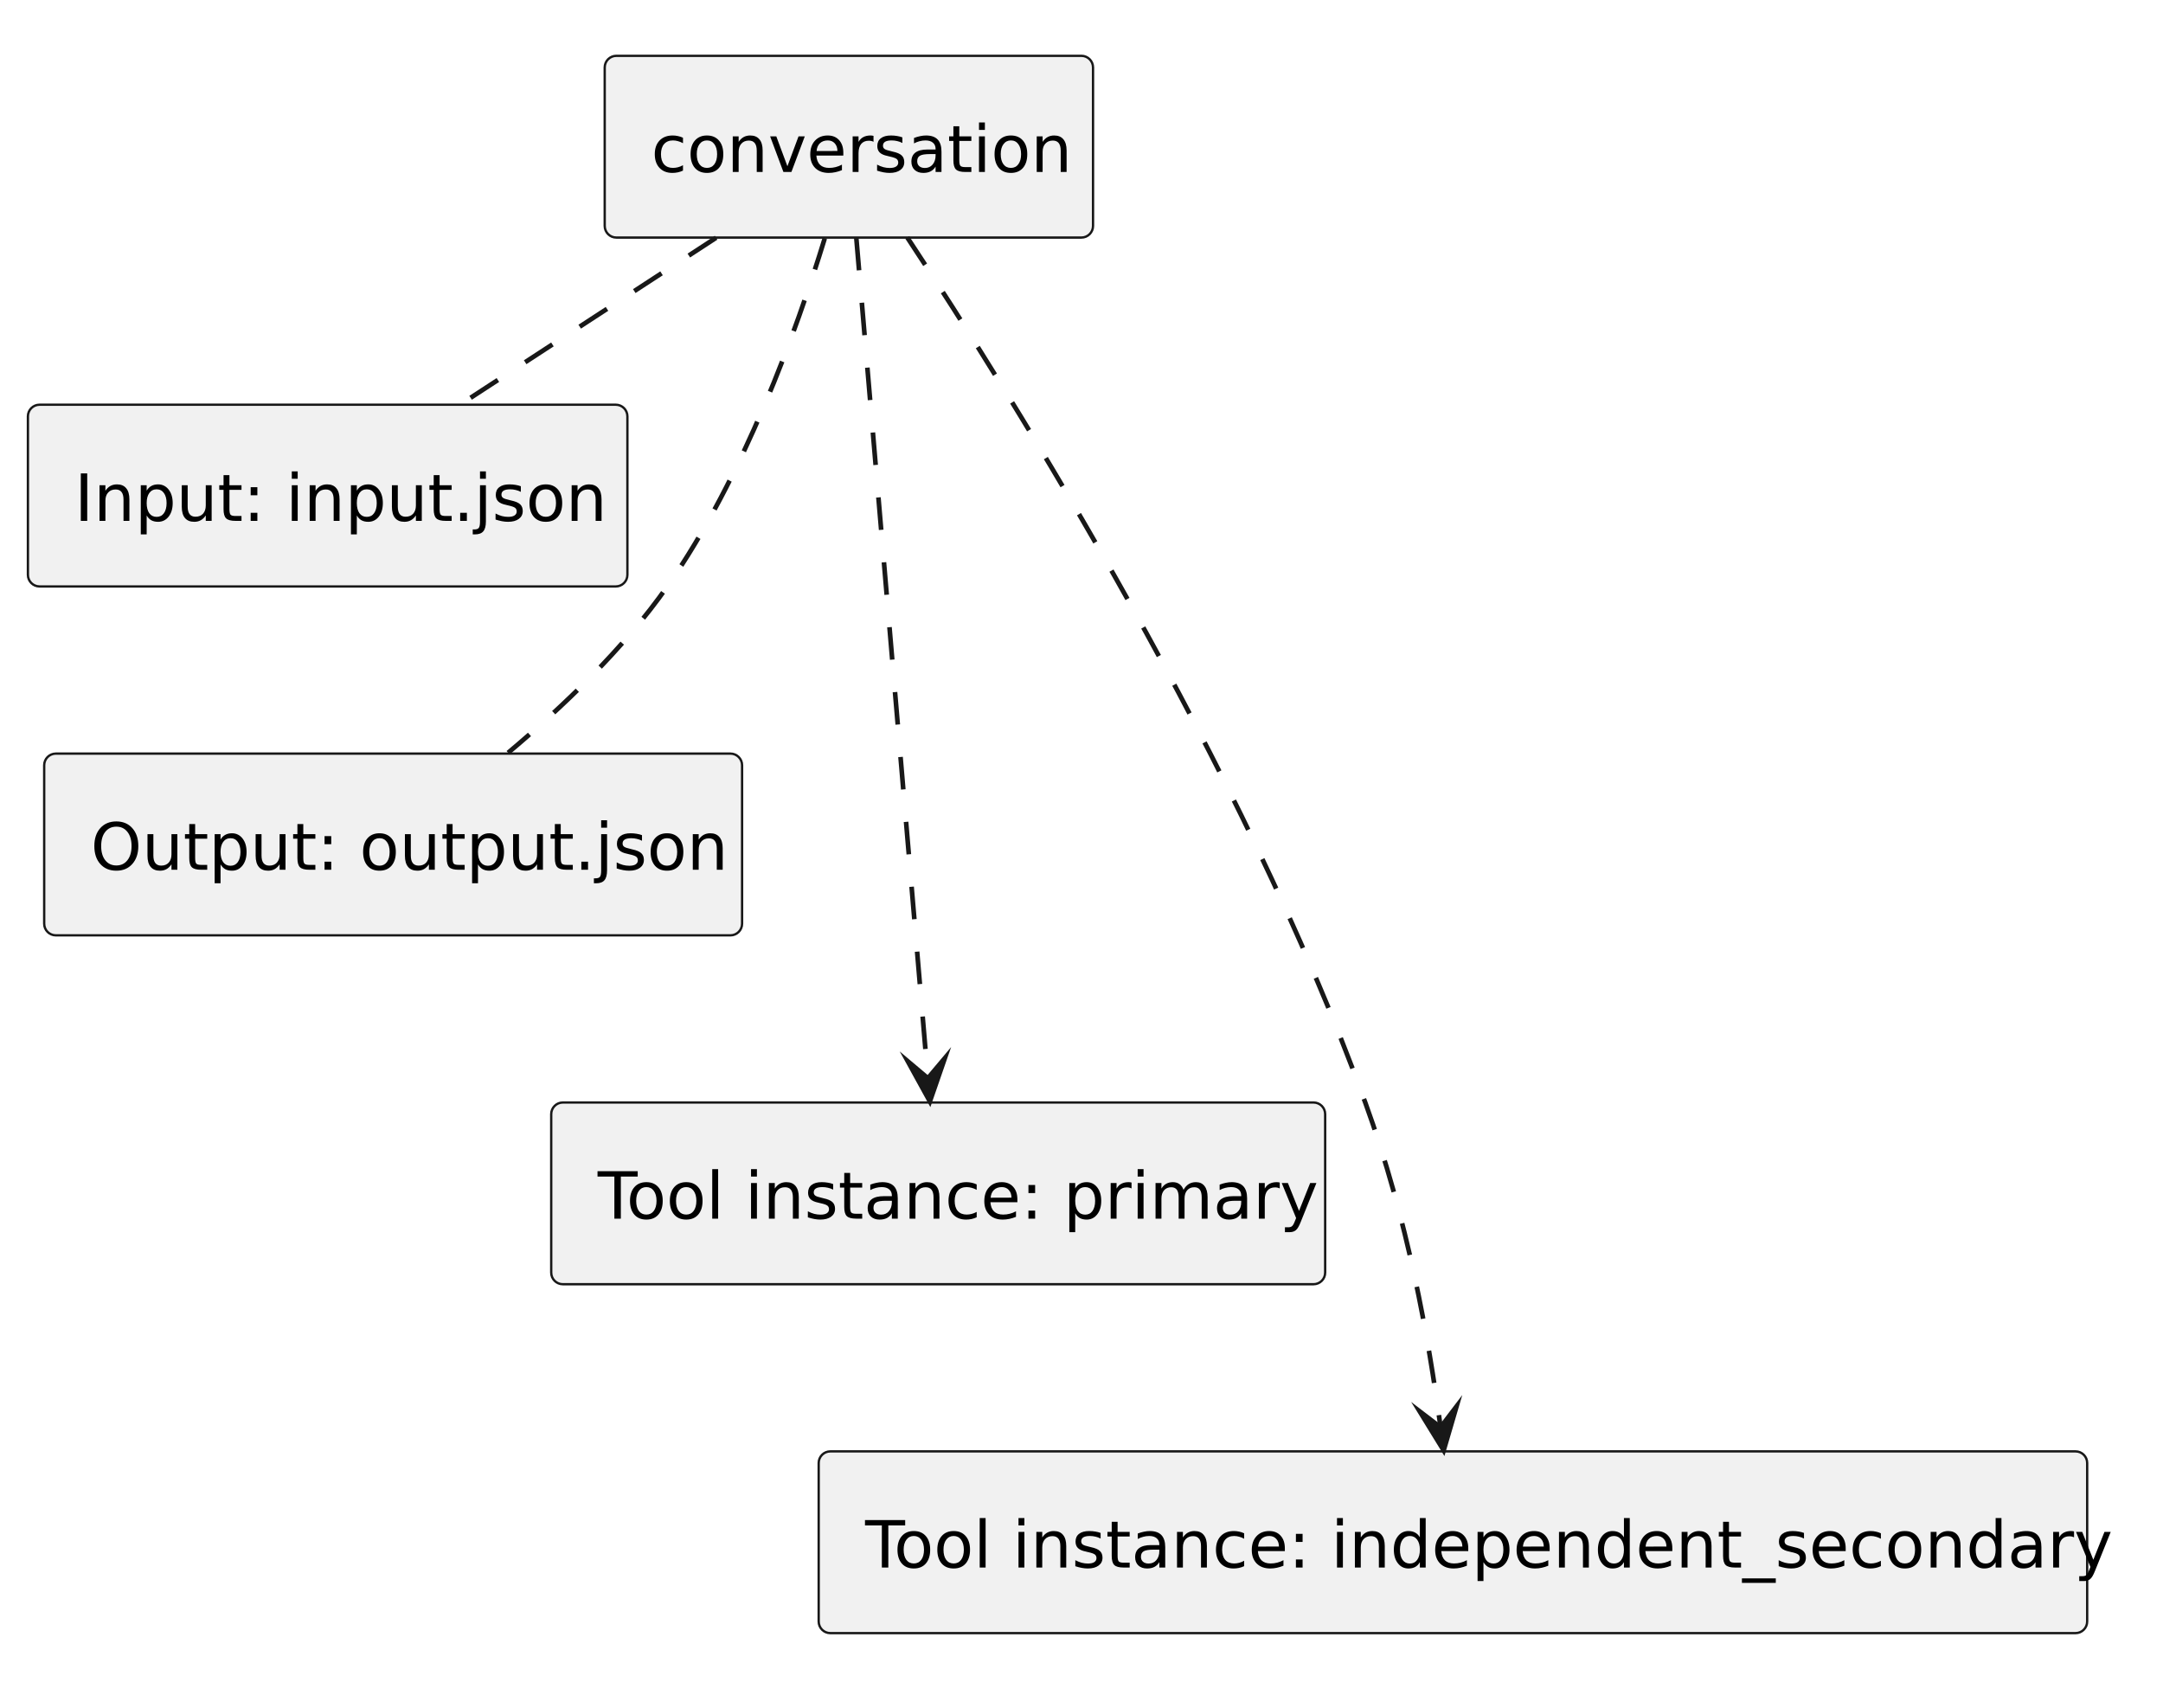
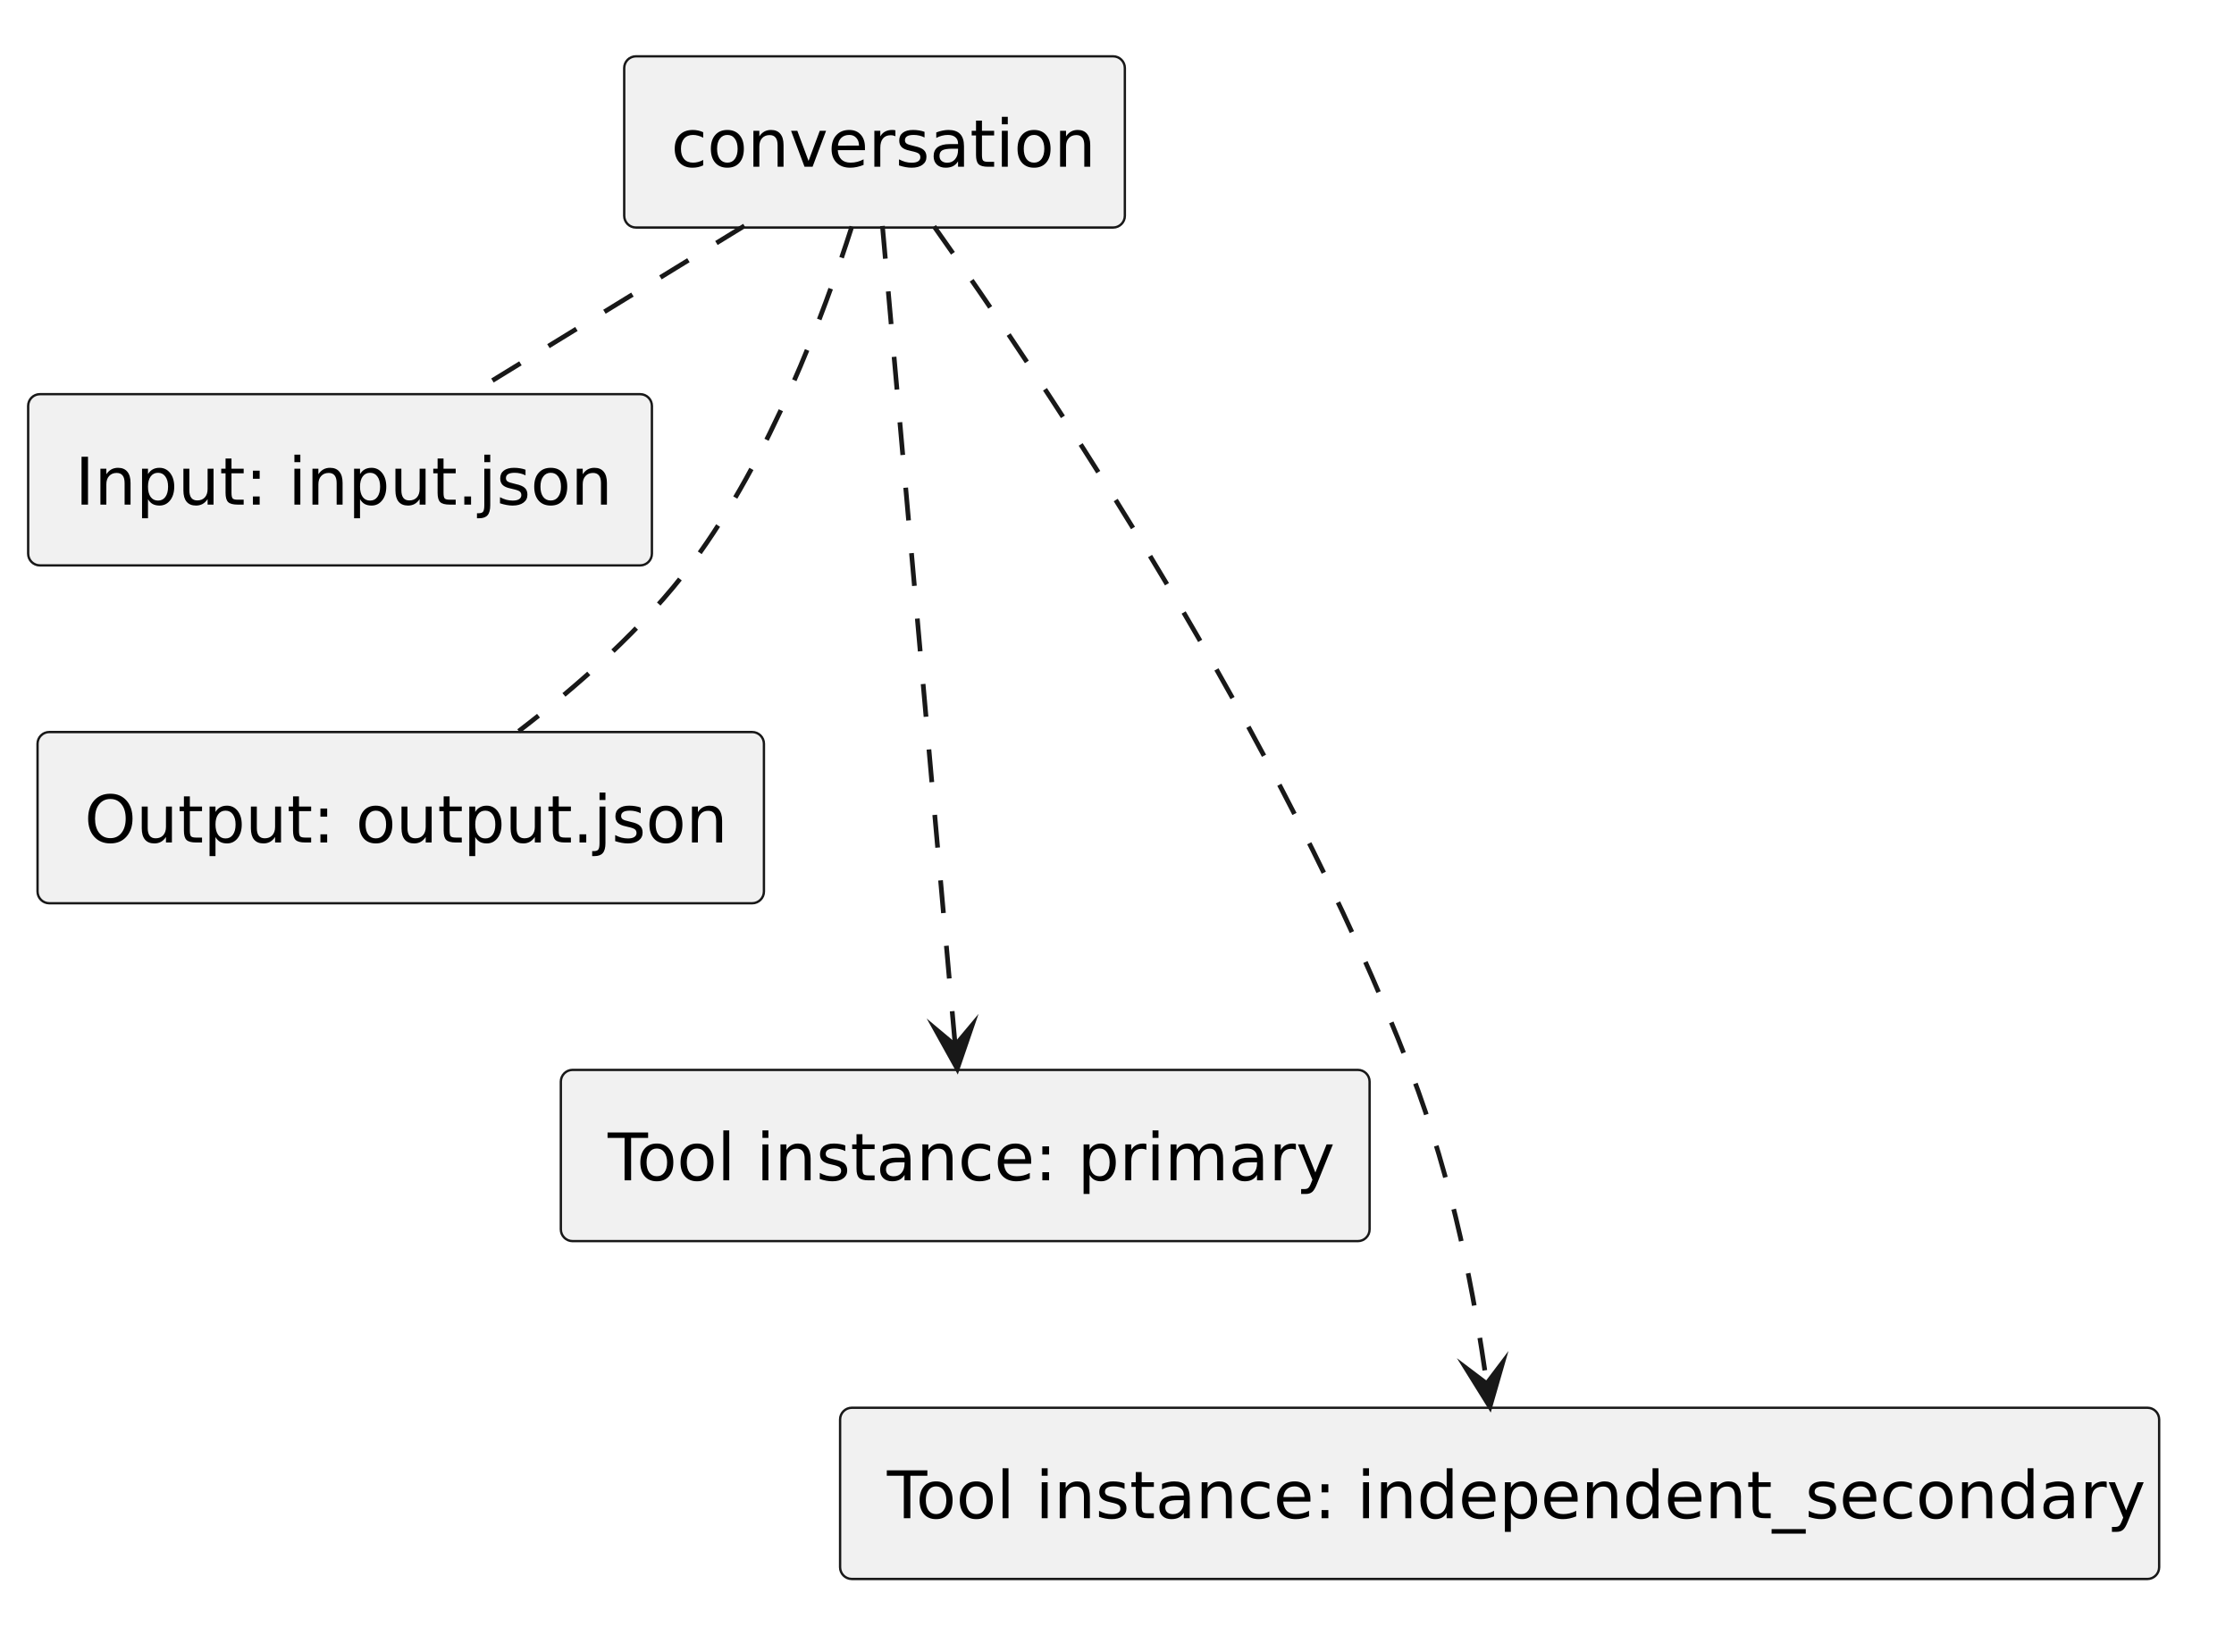
- <svg xmlns="http://www.w3.org/2000/svg" xmlns:xlink="http://www.w3.org/1999/xlink" version="1.1" data-diagram-type="DESCRIPTION" style="width:465px;height:367px;background:#FFFFFF;" width="465px" height="367px" viewBox="0 0 465 367" zoomAndPan="magnify" preserveAspectRatio="none" contentStyleType="text/css">
+ <svg xmlns="http://www.w3.org/2000/svg" xmlns:xlink="http://www.w3.org/1999/xlink" version="1.1" data-diagram-type="DESCRIPTION" style="width:476px;height:352px;background:#FFFFFF;" width="476px" height="352px" viewBox="0 0 476 352" zoomAndPan="magnify" preserveAspectRatio="none" contentStyleType="text/css">
  <defs />
  <g font-family="DejaVu Sans, Liberation Sans, Arial, sans-serif" lengthAdjust="spacing">
    <g class="entity" data-qualified-name="n0" id="ent0001" data-source-line="5">
      <a target="_top" href="//github.com/gorban/api-agent/blob/_____switch_branch_____/tests/integration/fixtures/tool_instances/independent/conversation.md.html" xlink:href="//github.com/gorban/api-agent/blob/_____switch_branch_____/tests/integration/fixtures/tool_instances/independent/conversation.md.html" xlink:type="simple" xlink:actuate="onRequest" xlink:show="new" title="//github.com/gorban/api-agent/blob/_____switch_branch_____/tests/integration/fixtures/tool_instances/independent/conversation.md.html" xlink:title="//github.com/gorban/api-agent/blob/_____switch_branch_____/tests/integration/fixtures/tool_instances/independent/conversation.md.html">
-         <rect x="130" y="12" width="104.98" height="39.068" fill="#F1F1F1" style="stroke:#181818;stroke-width:0.5;" rx="2.5" ry="2.5" />
-         <text x="140" y="36.966" fill="#000" font-size="14" textLength="84.98">conversation</text>
+         <rect x="133" y="12" width="106.673" height="36.488" fill="#F1F1F1" style="stroke:#181818;stroke-width:0.5;" rx="2.5" ry="2.5" />
+         <text x="143" y="35.535" fill="#000" font-size="14" textLength="86.673">conversation</text>
      </a>
    </g>
    <g class="entity" data-qualified-name="ref0" id="ent0002" data-source-line="6">
      <a target="_top" href="//github.com/gorban/api-agent/blob/_____switch_branch_____/tests/integration/fixtures/tool_instances/input.json" xlink:href="//github.com/gorban/api-agent/blob/_____switch_branch_____/tests/integration/fixtures/tool_instances/input.json" xlink:type="simple" xlink:actuate="onRequest" xlink:show="new" title="//github.com/gorban/api-agent/blob/_____switch_branch_____/tests/integration/fixtures/tool_instances/input.json" xlink:title="//github.com/gorban/api-agent/blob/_____switch_branch_____/tests/integration/fixtures/tool_instances/input.json">
-         <rect x="6" y="87" width="128.878" height="39.068" fill="#F1F1F1" style="stroke:#181818;stroke-width:0.5;" rx="2.5" ry="2.5" />
-         <text x="16" y="111.966" fill="#000" font-size="14" textLength="108.878">Input: input.json</text>
+         <rect x="6" y="84" width="132.902" height="36.488" fill="#F1F1F1" style="stroke:#181818;stroke-width:0.5;" rx="2.5" ry="2.5" />
+         <text x="16" y="107.535" fill="#000" font-size="14" textLength="112.902">Input: input.json</text>
      </a>
    </g>
    <g class="entity" data-qualified-name="ref1" id="ent0004" data-source-line="8">
      <a target="_top" href="//github.com/gorban/api-agent/blob/_____switch_branch_____/tests/integration/fixtures/tool_instances/output.json" xlink:href="//github.com/gorban/api-agent/blob/_____switch_branch_____/tests/integration/fixtures/tool_instances/output.json" xlink:type="simple" xlink:actuate="onRequest" xlink:show="new" title="//github.com/gorban/api-agent/blob/_____switch_branch_____/tests/integration/fixtures/tool_instances/output.json" xlink:title="//github.com/gorban/api-agent/blob/_____switch_branch_____/tests/integration/fixtures/tool_instances/output.json">
-         <rect x="9.5" y="162" width="150.032" height="39.068" fill="#F1F1F1" style="stroke:#181818;stroke-width:0.5;" rx="2.5" ry="2.5" />
-         <text x="19.5" y="186.966" fill="#000" font-size="14" textLength="130.032">Output: output.json</text>
+         <rect x="8" y="156" width="154.771" height="36.488" fill="#F1F1F1" style="stroke:#181818;stroke-width:0.5;" rx="2.5" ry="2.5" />
+         <text x="18" y="179.535" fill="#000" font-size="14" textLength="134.771">Output: output.json</text>
      </a>
    </g>
    <g class="entity" data-qualified-name="toolbinding0" id="ent0007" data-source-line="11">
      <a target="_top" href="//github.com/gorban/api-agent/blob/_____switch_branch_____/tests/integration/fixtures/tool_instances/independent/conversation.md.html#workflow-tool-node-conversation-primary" xlink:href="//github.com/gorban/api-agent/blob/_____switch_branch_____/tests/integration/fixtures/tool_instances/independent/conversation.md.html#workflow-tool-node-conversation-primary" xlink:type="simple" xlink:actuate="onRequest" xlink:show="new" title="//github.com/gorban/api-agent/blob/_____switch_branch_____/tests/integration/fixtures/tool_instances/independent/conversation.md.html#workflow-tool-node-conversation-primary" xlink:title="//github.com/gorban/api-agent/blob/_____switch_branch_____/tests/integration/fixtures/tool_instances/independent/conversation.md.html#workflow-tool-node-conversation-primary">
-         <rect x="118.5" y="237" width="166.383" height="39.068" fill="#F1F1F1" style="stroke:#181818;stroke-width:0.5;" rx="2.5" ry="2.5" />
-         <text x="128.5" y="261.966" fill="#000" font-size="14" textLength="146.383">Tool instance: primary</text>
+         <rect x="119.5" y="228" width="172.318" height="36.488" fill="#F1F1F1" style="stroke:#181818;stroke-width:0.5;" rx="2.5" ry="2.5" />
+         <text x="129.5" y="251.535" fill="#000" font-size="14" textLength="152.318">Tool instance: primary</text>
      </a>
    </g>
    <g class="entity" data-qualified-name="toolbinding1" id="ent0009" data-source-line="13">
      <a target="_top" href="//github.com/gorban/api-agent/blob/_____switch_branch_____/tests/integration/fixtures/tool_instances/independent/conversation.md.html#workflow-tool-node-conversation-secondary" xlink:href="//github.com/gorban/api-agent/blob/_____switch_branch_____/tests/integration/fixtures/tool_instances/independent/conversation.md.html#workflow-tool-node-conversation-secondary" xlink:type="simple" xlink:actuate="onRequest" xlink:show="new" title="//github.com/gorban/api-agent/blob/_____switch_branch_____/tests/integration/fixtures/tool_instances/independent/conversation.md.html#workflow-tool-node-conversation-secondary" xlink:title="//github.com/gorban/api-agent/blob/_____switch_branch_____/tests/integration/fixtures/tool_instances/independent/conversation.md.html#workflow-tool-node-conversation-secondary">
-         <rect x="176" y="312" width="272.699" height="39.068" fill="#F1F1F1" style="stroke:#181818;stroke-width:0.5;" rx="2.5" ry="2.5" />
-         <text x="186" y="336.966" fill="#000" font-size="14" textLength="252.699">Tool instance: independent_secondary</text>
+         <rect x="179" y="300" width="281.051" height="36.488" fill="#F1F1F1" style="stroke:#181818;stroke-width:0.5;" rx="2.5" ry="2.5" />
+         <text x="189" y="323.535" fill="#000" font-size="14" textLength="261.051">Tool instance: independent_secondary</text>
      </a>
    </g>
    <g class="link" data-entity-1="ent0001" data-entity-2="ent0002" id="lnk3" data-link-type="association">
-       <path d="M153.948,51.11 C137.097,62.093 115.842,75.947 99,86.924" style="stroke:#181818;stroke-width:1;stroke-dasharray:7,7;" fill="none" />
+       <path d="M158.612,48.124 C140.947,58.971 118.181,72.95 100.495,83.81" style="stroke:#181818;stroke-width:1;stroke-dasharray:7,7;" fill="none" />
    </g>
    <g class="link" data-entity-1="ent0001" data-entity-2="ent0004" id="lnk5" data-link-type="association">
-       <path d="M177.302,51.25 C171.245,71.022 159.926,102.503 143.5,126 C134.073,139.486 120.801,152.119 109.231,161.82" style="stroke:#181818;stroke-width:1;stroke-dasharray:7,7;" fill="none" />
+       <path d="M181.506,48.268 C175.492,67.134 164.084,97.644 147.5,120 C137.291,133.761 122.882,146.354 110.524,155.809" style="stroke:#181818;stroke-width:1;stroke-dasharray:7,7;" fill="none" />
    </g>
    <g class="link" data-entity-1="ent0001" data-entity-2="ent0007" id="lnk8" data-link-type="dependency">
-       <polygon points="199.904,236.767,203.125,227.46,199.479,231.785,195.154,228.139,199.904,236.767" fill="#181818" style="stroke:#181818;stroke-width:1;stroke-linejoin:miter;stroke-miterlimit:10;" />
-       <path d="M184.087,51.129 C187.664,93.106 195.895,189.71 199.479,231.785" style="stroke:#181818;stroke-width:1;stroke-dasharray:7,7;" fill="none" />
+       <polygon points="203.97,227.768,207.158,218.449,203.528,222.787,199.19,219.157,203.97,227.768" fill="#181818" style="stroke:#181818;stroke-width:1;stroke-linejoin:miter;stroke-miterlimit:10;" />
+       <path d="M188.023,48.151 C191.58,88.22 199.963,182.637 203.528,222.787" style="stroke:#181818;stroke-width:1;stroke-dasharray:7,7;" fill="none" />
    </g>
    <g class="link" data-entity-1="ent0001" data-entity-2="ent0009" id="lnk10" data-link-type="dependency">
-       <polygon points="310.359,311.782,313.126,302.33,309.694,306.827,305.197,303.395,310.359,311.782" fill="#181818" style="stroke:#181818;stroke-width:1;stroke-linejoin:miter;stroke-miterlimit:10;" />
-       <path d="M195.052,51.059 C218.061,85.934 267.055,164.302 293.5,237 C302.617,262.062 307.116,287.627 309.694,306.827" style="stroke:#181818;stroke-width:1;stroke-dasharray:7,7;" fill="none" />
+       <polygon points="317.462,299.813,320.186,290.348,316.774,294.86,312.262,291.449,317.462,299.813" fill="#181818" style="stroke:#181818;stroke-width:1;stroke-linejoin:miter;stroke-miterlimit:10;" />
+       <path d="M199.019,48.246 C222.484,81.393 273.173,157.011 300.5,228 C309.752,252.034 314.237,276.591 316.774,294.86" style="stroke:#181818;stroke-width:1;stroke-dasharray:7,7;" fill="none" />
    </g>
  </g>
</svg>
